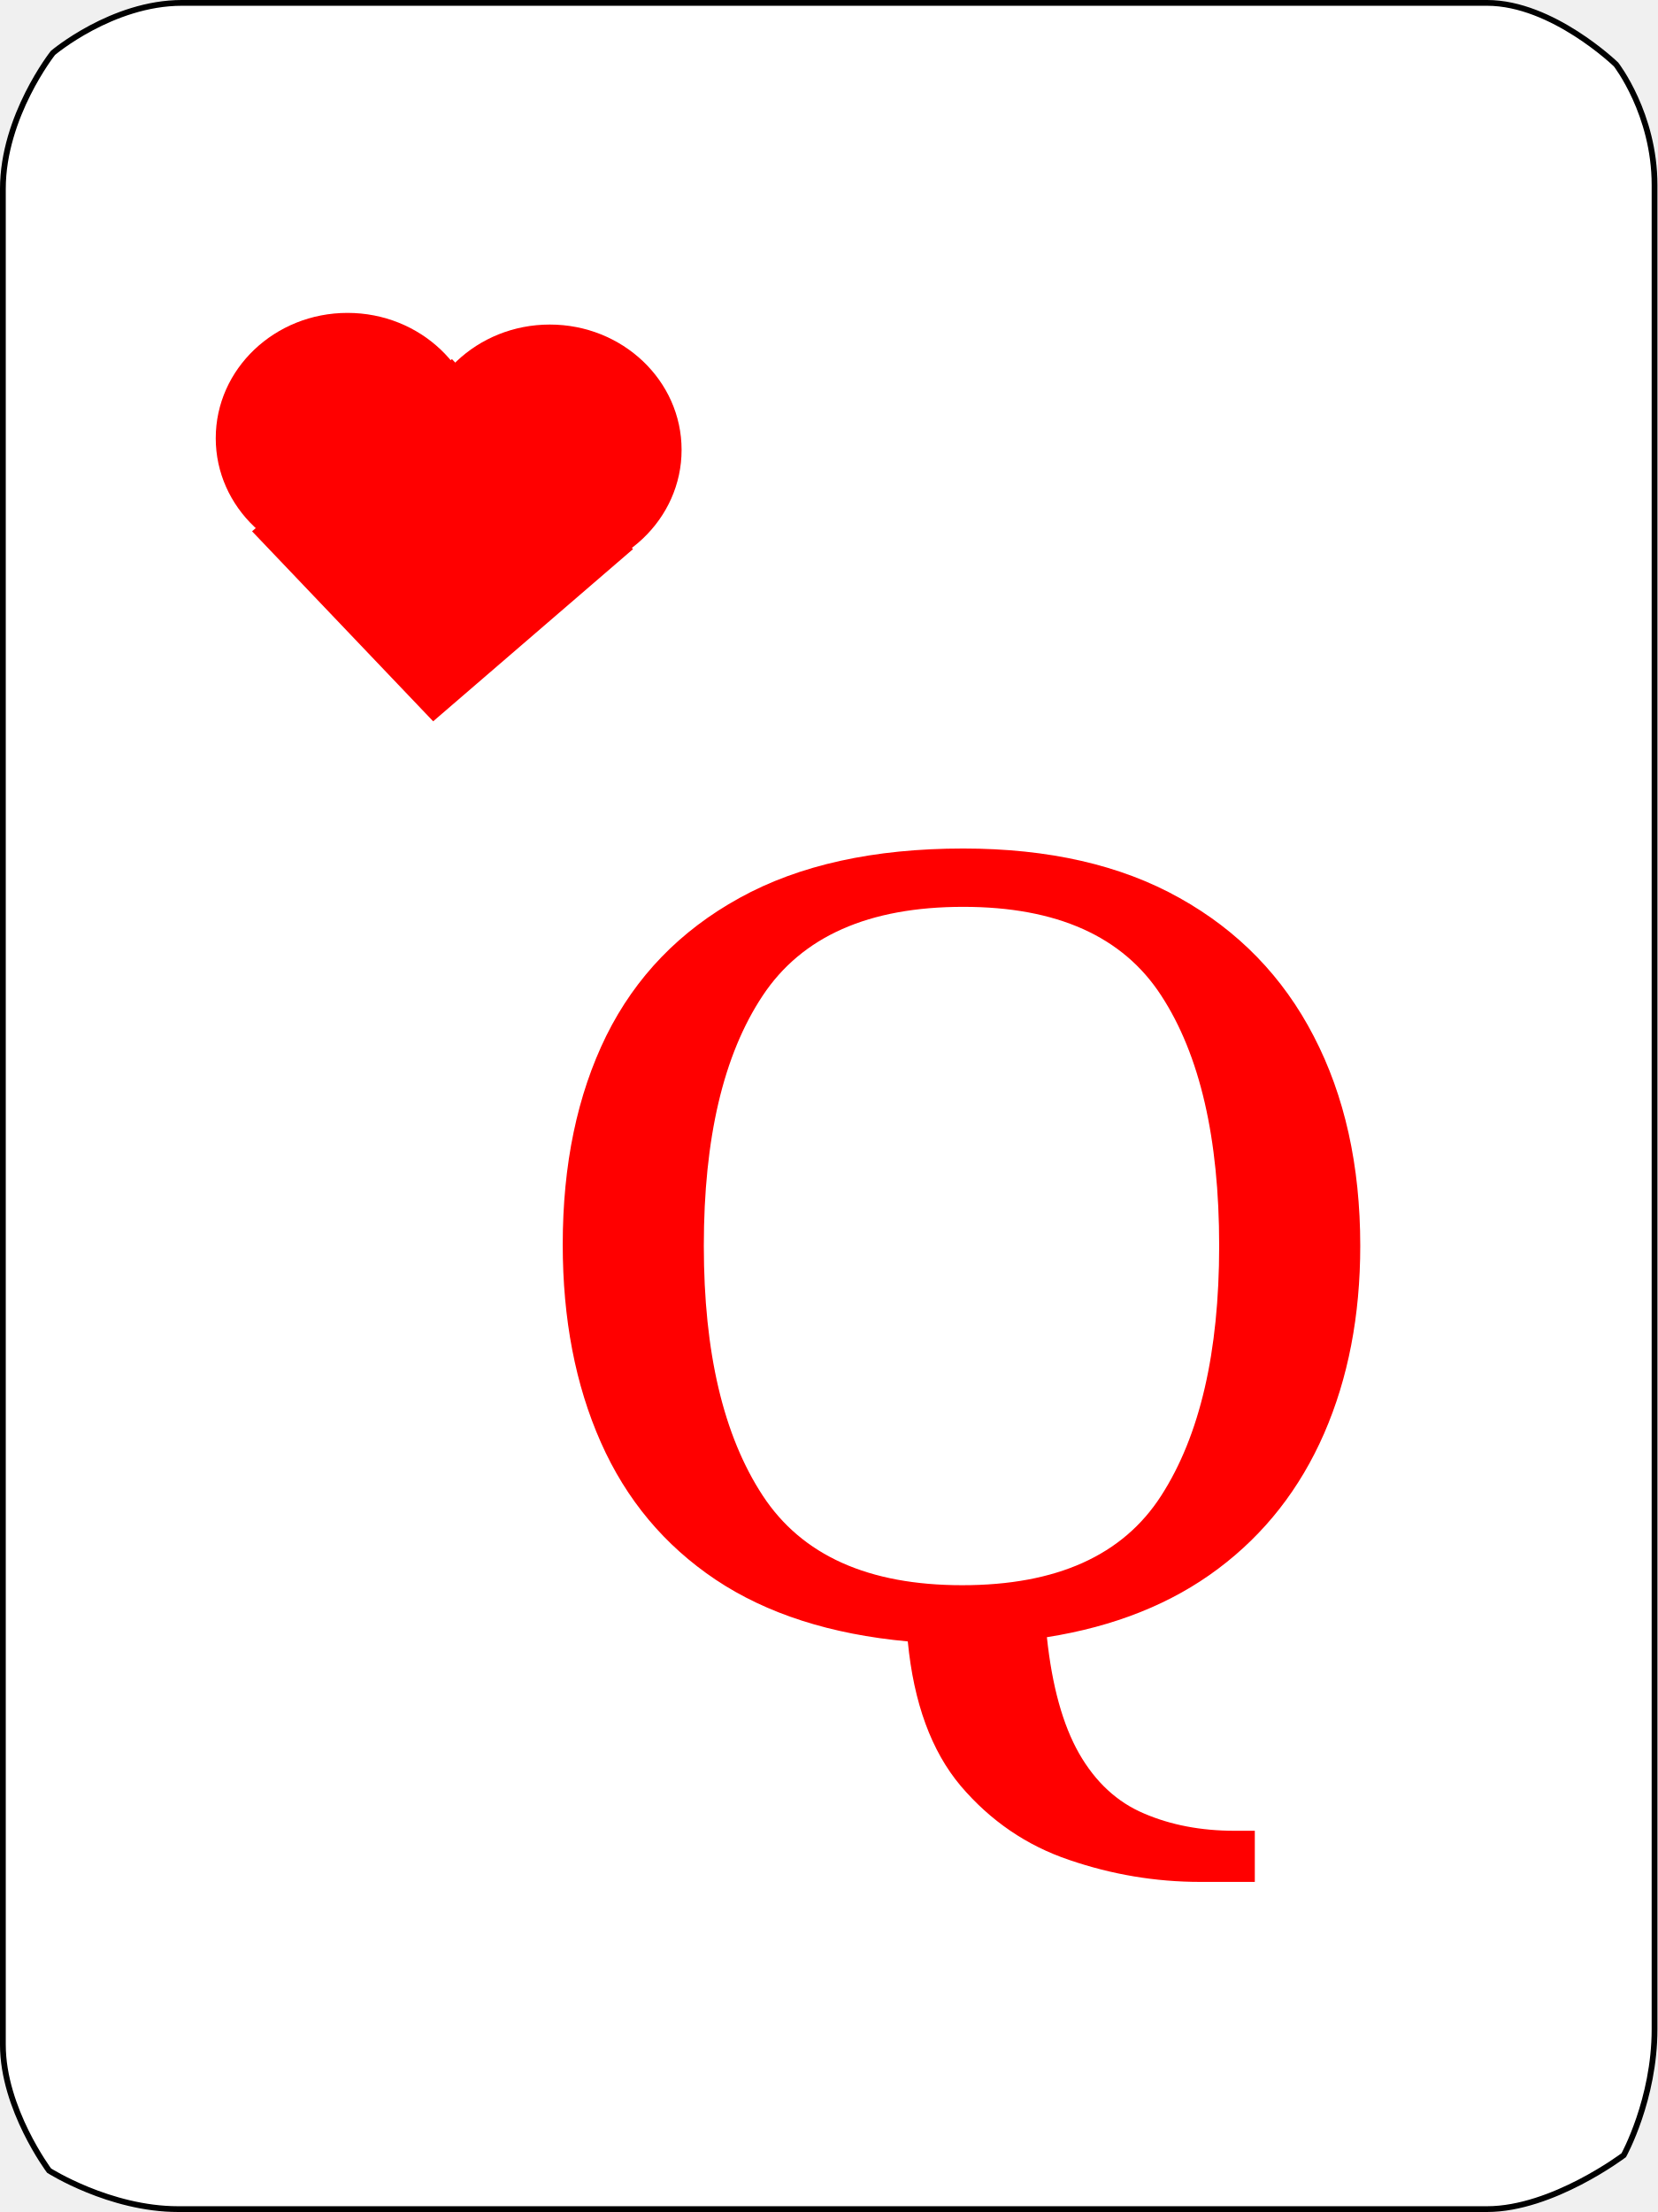
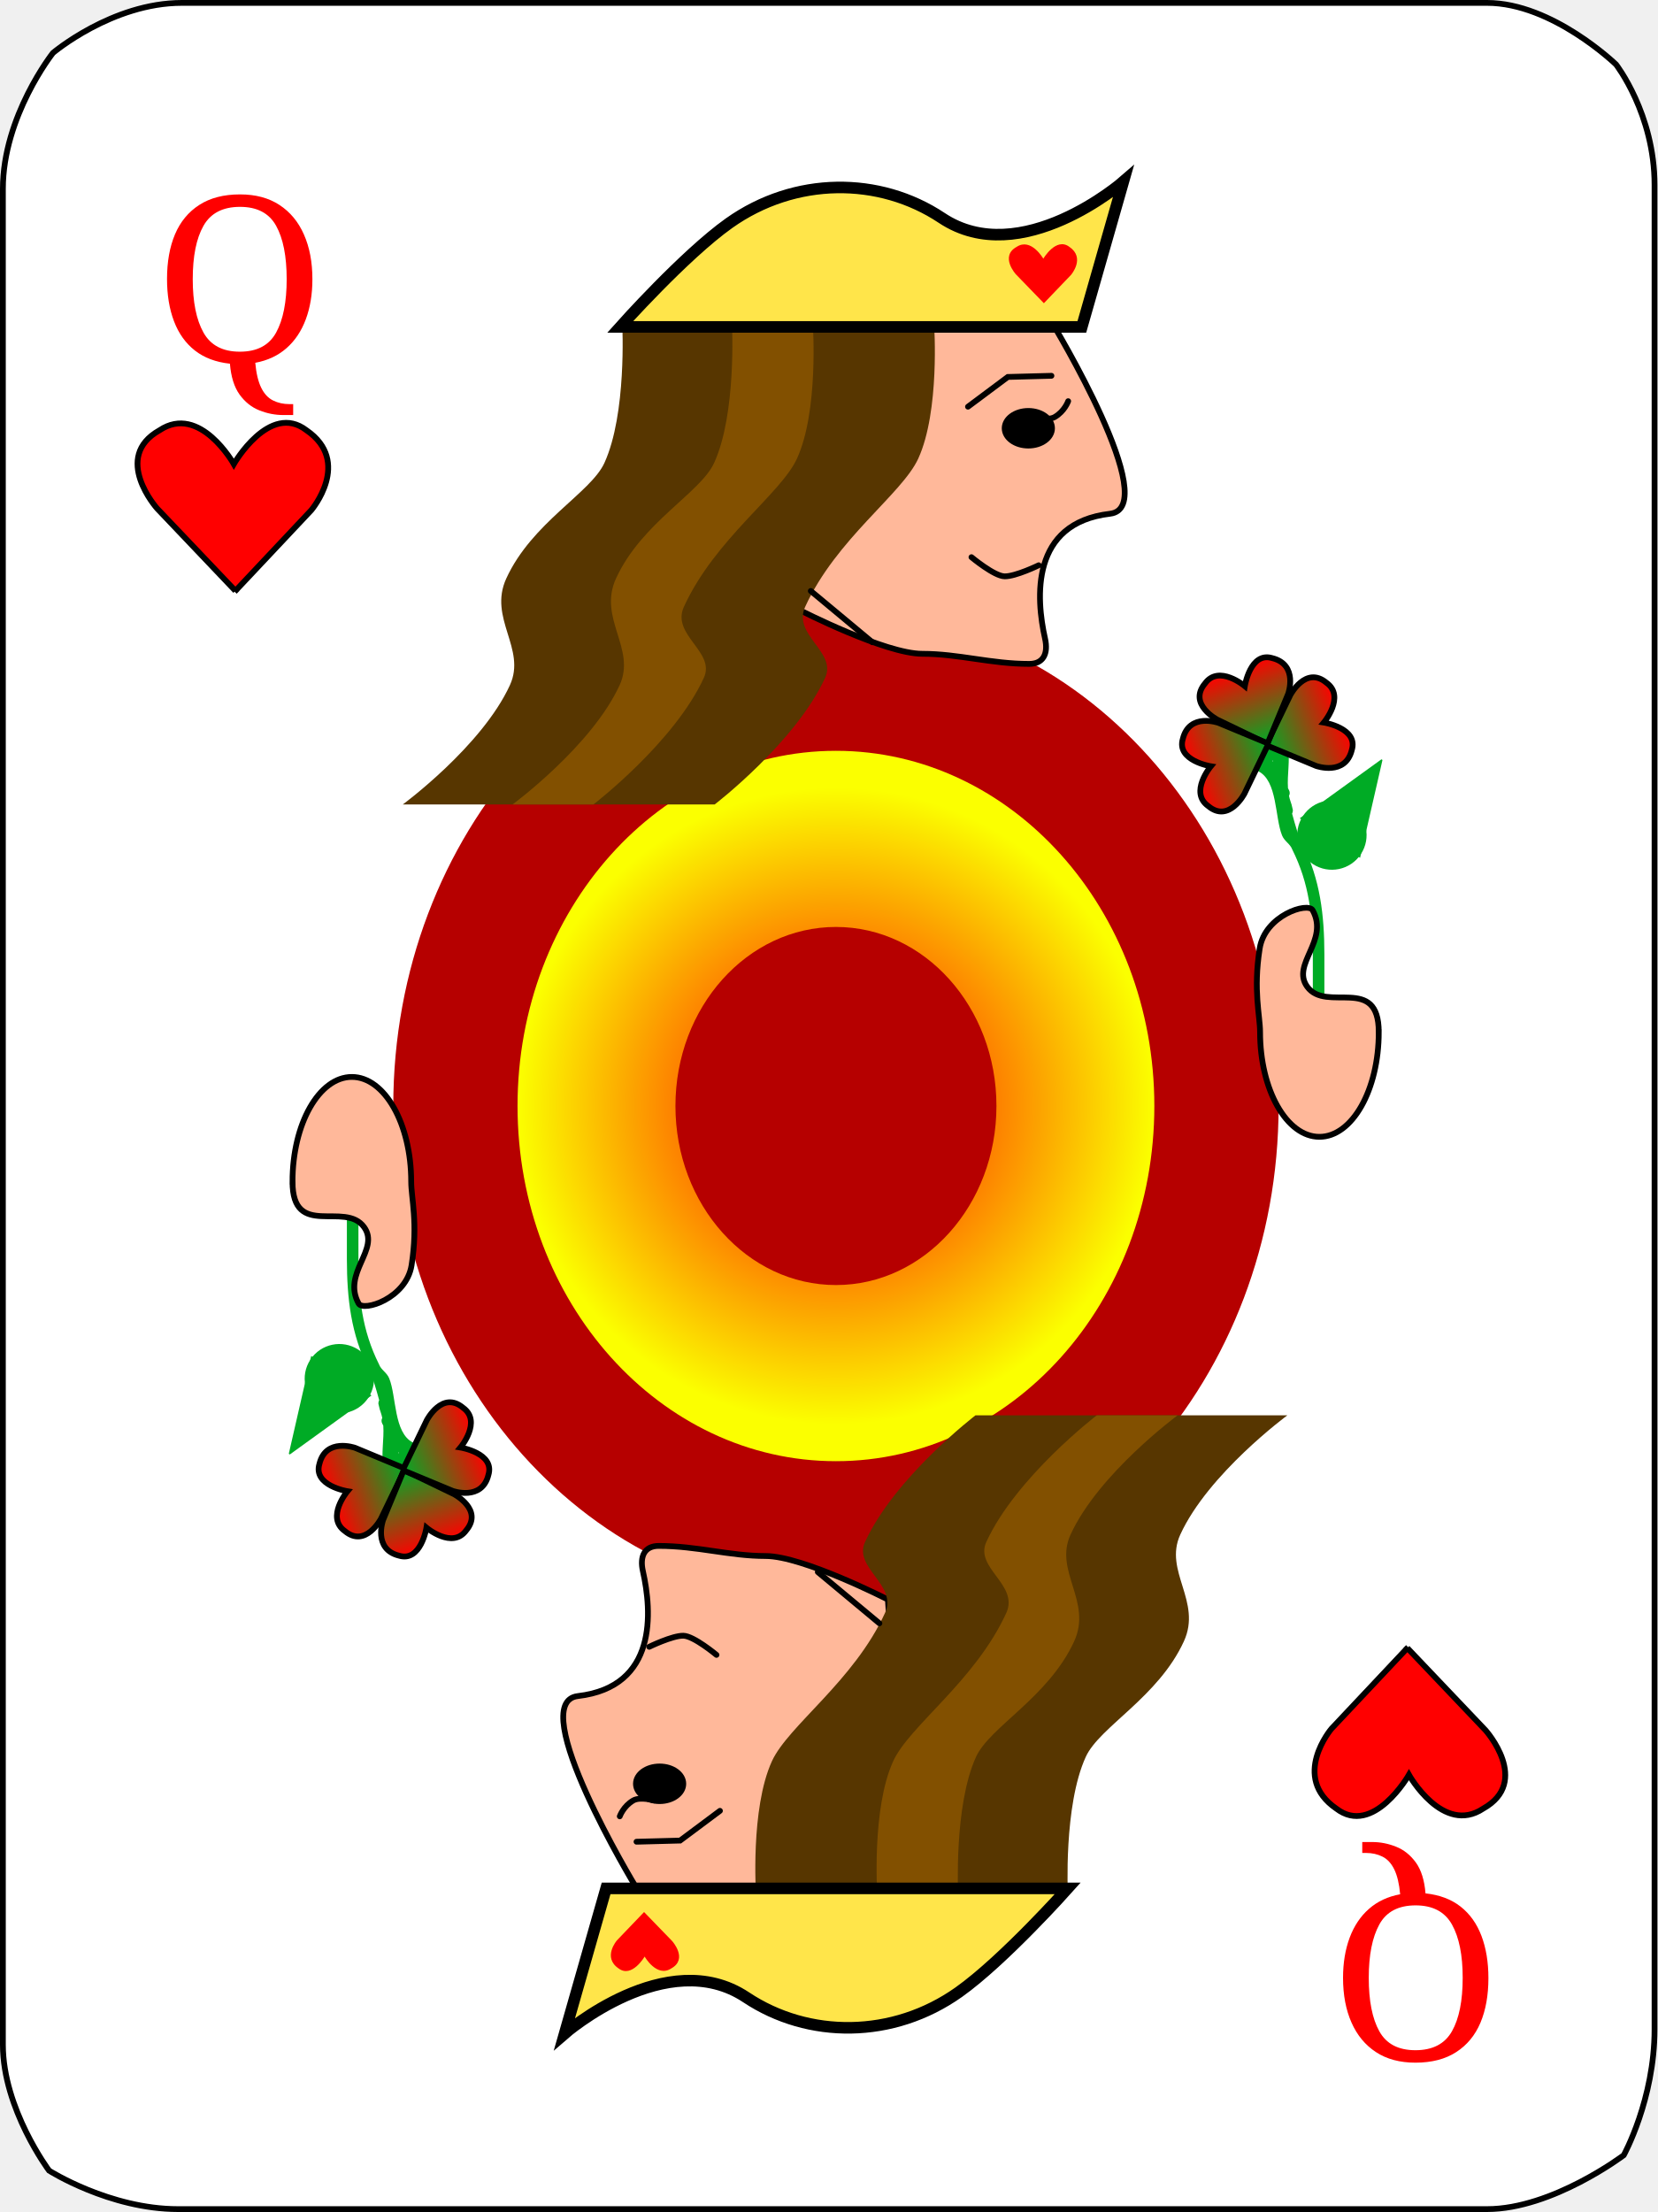
- <svg xmlns="http://www.w3.org/2000/svg" version="1.1" width="143.5" height="191.5">
-   <g transform="translate(-168.3214,-84.17857)">
-     <g data-paper-data="{&quot;isPaintingLayer&quot;:true}" fill-rule="nonzero" stroke-linecap="butt" stroke-linejoin="miter" stroke-miterlimit="10" stroke-dasharray="" stroke-dashoffset="0" style="mix-blend-mode: normal">
-       <path d="M172.571,272.095c0,0 -4,-5.345 -4,-10.9c0,-16.664 0,-97.964 0,-160.667c0,-6.283 4.333,-11.767 4.333,-11.767c0,0 5.118,-4.333 11.167,-4.333c44.1,0 96.024,0 113,0c5.659,0 11.167,5.333 11.167,5.333c0,0 3.333,4.28 3.333,10.433c0,62.312 0,141.441 0,159.667c0,6.075 -2.667,10.9 -2.667,10.9c0,0 -6.175,4.667 -11.833,4.667c-16.976,0 -69.104,0 -113.333,0c-5.919,0 -11.167,-3.333 -11.167,-3.333z" data-paper-data="{&quot;origPos&quot;:null}" fill="#ffffff" stroke="#000000" stroke-width="0.5" />
-       <g data-paper-data="{&quot;origPos&quot;:null}" fill="#ff0000" stroke="none" stroke-width="0">
-         <path d="M205.825,146.625l-15.681,-16.451l17.303,-14.909l15.681,16.451z" data-paper-data="{&quot;origRot&quot;:0,&quot;origPos&quot;:null}" />
-         <path d="M187,122.115c0,-5.991 5.108,-10.848 11.41,-10.848c6.302,0 11.41,4.857 11.41,10.848c0,5.991 -5.108,10.848 -11.41,10.848c-6.302,0 -11.41,-4.857 -11.41,-10.848z" data-paper-data="{&quot;origPos&quot;:null}" />
-         <path d="M204.513,123.124c0,-5.991 5.108,-10.848 11.41,-10.848c6.302,0 11.41,4.857 11.41,10.848c0,5.991 -5.108,10.848 -11.41,10.848c-6.302,0 -11.41,-4.857 -11.41,-10.848z" data-paper-data="{&quot;origPos&quot;:null}" />
-       </g>
-       <text transform="translate(210.9132,225.55) scale(2.7431,2.34182)" font-size="40" xml:space="preserve" data-paper-data="{&quot;origPos&quot;:null}" fill="#ff0000" fill-rule="nonzero" stroke="none" stroke-width="1" stroke-linecap="butt" stroke-linejoin="miter" stroke-miterlimit="10" stroke-dasharray="" stroke-dashoffset="0" font-family="Serif" font-weight="normal" text-anchor="start" style="mix-blend-mode: normal">
+ <svg xmlns="http://www.w3.org/2000/svg" version="1.1" width="143.5" height="191.5" viewBox="0,0,143.5,191.5">
+   <defs>
+     <radialGradient cx="240.625" cy="180" r="27.567" gradientUnits="userSpaceOnUse" id="color-1">
+       <stop offset="0" stop-color="#ff0000" />
+       <stop offset="1" stop-color="#fbff00" />
+     </radialGradient>
+     <linearGradient x1="284.484" y1="146.147" x2="277.8" y2="148.673" gradientUnits="userSpaceOnUse" id="color-2">
+       <stop offset="0" stop-color="#ff0000" />
+       <stop offset="1" stop-color="#00ab25" />
+     </linearGradient>
+     <linearGradient x1="275.368" y1="142.031" x2="277.893" y2="148.715" gradientUnits="userSpaceOnUse" id="color-3">
+       <stop offset="0" stop-color="#ff0000" />
+       <stop offset="1" stop-color="#00ab25" />
+     </linearGradient>
+     <linearGradient x1="271.467" y1="151.244" x2="278.15" y2="148.718" gradientUnits="userSpaceOnUse" id="color-4">
+       <stop offset="0" stop-color="#ff0000" />
+       <stop offset="1" stop-color="#00ab25" />
+     </linearGradient>
+     <linearGradient x1="196.713" y1="214.007" x2="203.397" y2="211.481" gradientUnits="userSpaceOnUse" id="color-5">
+       <stop offset="0" stop-color="#ff0000" />
+       <stop offset="1" stop-color="#00ab25" />
+     </linearGradient>
+     <linearGradient x1="205.829" y1="218.123" x2="203.304" y2="211.439" gradientUnits="userSpaceOnUse" id="color-6">
+       <stop offset="0" stop-color="#ff0000" />
+       <stop offset="1" stop-color="#00ab25" />
+     </linearGradient>
+     <linearGradient x1="209.73" y1="208.91" x2="203.047" y2="211.436" gradientUnits="userSpaceOnUse" id="color-7">
+       <stop offset="0" stop-color="#ff0000" />
+       <stop offset="1" stop-color="#00ab25" />
+     </linearGradient>
+   </defs>
+   <g transform="translate(-168.25,-84.25)">
+     <g data-paper-data="{&quot;isPaintingLayer&quot;:true}" fill-rule="nonzero" stroke-linejoin="miter" stroke-miterlimit="10" stroke-dasharray="" stroke-dashoffset="0" style="mix-blend-mode: normal">
+       <path d="M172.5,272.167c0,0 -4,-5.345 -4,-10.9c0,-16.664 0,-97.964 0,-160.667c0,-6.283 4.333,-11.767 4.333,-11.767c0,0 5.118,-4.333 11.167,-4.333c44.1,0 96.024,0 113,0c5.659,0 11.167,5.333 11.167,5.333c0,0 3.333,4.28 3.333,10.433c0,62.312 0,141.441 0,159.667c0,6.075 -2.667,10.9 -2.667,10.9c0,0 -6.175,4.667 -11.833,4.667c-16.976,0 -69.104,0 -113.333,0c-5.919,0 -11.167,-3.333 -11.167,-3.333z" fill="#ffffff" stroke="#000000" stroke-width="0.5" stroke-linecap="butt" />
+       <text transform="translate(181.5938,115.5799) scale(0.5,0.5)" font-size="40" xml:space="preserve" fill="#ff0000" fill-rule="nonzero" stroke="none" stroke-width="1" stroke-linecap="butt" stroke-linejoin="miter" stroke-miterlimit="10" stroke-dasharray="" stroke-dashoffset="0" font-family="Serif" font-weight="normal" text-anchor="start" style="mix-blend-mode: normal">
        <tspan x="0" dy="0">Q</tspan>
      </text>
+       <text transform="translate(298.2325,248.3216) rotate(-180) scale(0.5,0.5)" font-size="40" xml:space="preserve" data-paper-data="{&quot;origRot&quot;:-45}" fill="#ff0000" fill-rule="nonzero" stroke="none" stroke-width="1" stroke-linecap="butt" stroke-linejoin="miter" stroke-miterlimit="10" stroke-dasharray="" stroke-dashoffset="0" font-family="Serif" font-weight="normal" text-anchor="start" style="mix-blend-mode: normal">
+         <tspan x="0" dy="0">Q</tspan>
+       </text>
+       <path d="M181.855,128.274c0,0 -3.963,-4.434 0.213,-6.776c3.483,-2.322 6.427,2.928 6.427,2.928c0,0 3.086,-5.387 6.287,-2.928c3.977,2.728 0.423,6.915 0.423,6.915l-6.64,7.059l0.07,-0.07z" data-paper-data="{&quot;origRot&quot;:0}" fill="#ff0000" stroke="#000000" stroke-width="0.5" stroke-linecap="butt" />
+       <path d="M296.875,234.051c0,0 3.963,4.434 -0.213,6.776c-3.483,2.322 -6.427,-2.928 -6.427,-2.928c0,0 -3.086,5.387 -6.287,2.928c-3.977,-2.728 -0.423,-6.915 -0.423,-6.915l6.64,-7.059l-0.07,0.07z" data-paper-data="{&quot;origRot&quot;:0}" fill="#ff0000" stroke="#000000" stroke-width="0.5" stroke-linecap="butt" />
+       <g stroke="none" stroke-width="0" stroke-linecap="butt">
+         <path d="M202.3,180c0,-23.61 17.159,-42.75 38.325,-42.75c21.166,0 38.325,19.14 38.325,42.75c0,23.61 -17.159,42.75 -38.325,42.75c-21.166,0 -38.325,-19.14 -38.325,-42.75z" fill="#b60000" />
+         <path d="M213.058,180c0,-16.983 12.342,-30.75 27.567,-30.75c15.225,0 27.567,13.767 27.567,30.75c0,16.983 -12.342,30.75 -27.567,30.75c-15.225,0 -27.567,-13.767 -27.567,-30.75z" fill="url(#color-1)" />
+         <path d="M226.729,180c0,-8.56 6.221,-15.5 13.896,-15.5c7.674,0 13.896,6.94 13.896,15.5c0,8.56 -6.221,15.5 -13.896,15.5c-7.674,0 -13.896,-6.94 -13.896,-15.5z" fill="#b60000" />
+       </g>
+       <g>
+         <path d="M237.518,137.083l-1.661,-24.857h23.5c0,0 9.659,15.957 5,16.5c-6.912,0.805 -6.413,7.321 -5.628,10.811c0.294,1.306 -0.151,2.189 -1.373,2.189c-3.308,0 -6.113,-0.875 -9.249,-0.875c-3.233,0 -10.589,-3.768 -10.589,-3.768z" fill="#ffb89a" stroke="#000000" stroke-width="0.5" stroke-linecap="butt" />
+         <path d="M203.127,153.893c0,0 6.851,-5.043 9.273,-10.333c1.448,-3.163 -1.9,-5.772 -0.317,-9.229c2.22,-4.849 7.303,-7.399 8.495,-10.002c1.943,-4.243 1.549,-11.935 1.549,-11.935h27c0,0 0.51,7.438 -1.375,11.557c-1.405,3.069 -7.095,6.943 -9.788,12.826c-1.121,2.448 2.758,3.897 1.728,6.147c-2.567,5.607 -9.565,10.97 -9.565,10.97z" fill="#573600" stroke="none" stroke-width="0" stroke-linecap="butt" />
+         <path d="M212.627,153.893c0,0 6.851,-5.043 9.273,-10.333c1.448,-3.163 -1.9,-5.772 -0.317,-9.229c2.22,-4.849 7.303,-7.399 8.495,-10.002c1.943,-4.243 1.549,-11.935 1.549,-11.935h7c0,0 0.51,7.438 -1.375,11.557c-1.405,3.069 -7.095,6.943 -9.788,12.826c-1.121,2.448 2.758,3.897 1.728,6.147c-2.567,5.607 -9.565,10.97 -9.565,10.97z" fill="#825000" stroke="none" stroke-width="0" stroke-linecap="butt" />
+         <path d="M259.333,121.326c0,0.828 -0.918,1.5 -2.05,1.5c-1.132,0 -2.05,-0.672 -2.05,-1.5c0,-0.828 0.918,-1.5 2.05,-1.5c1.132,0 2.05,0.672 2.05,1.5z" fill="#000000" stroke="#000000" stroke-width="0.5" stroke-linecap="butt" />
+         <path d="M252.058,119.459l3.45,-2.575l3.775,-0.1" fill="none" stroke="#000000" stroke-width="0.5" stroke-linecap="round" />
+         <path d="M258.183,133.186c0,0 -1.997,0.973 -2.952,0.96c-0.9,-0.012 -2.873,-1.66 -2.873,-1.66" fill="none" stroke="#000000" stroke-width="0.5" stroke-linecap="round" />
+         <path d="M260.732,118.981c0,0 -0.305,0.875 -1.171,1.375c-0.589,0.34 -1.829,0 -1.829,0" fill="none" stroke="#000000" stroke-width="0.5" stroke-linecap="round" />
+         <path d="M221.946,112.55c0,0 5.543,-6.222 9.431,-8.982c5.695,-4.042 13.019,-4.042 18.413,-0.449c6.859,4.569 15.718,-3.144 15.718,-3.144l-3.593,12.575z" fill="#ffe54a" stroke="#000000" stroke-width="1" stroke-linecap="butt" />
+         <path d="M256.203,107.997c0,0 -1.418,-1.558 0.076,-2.38c1.247,-0.816 2.3,1.029 2.3,1.029c0,0 1.105,-1.892 2.25,-1.029c1.423,0.958 0.151,2.429 0.151,2.429c0,0 -0.764,0.797 -1.154,1.205c-0.402,0.419 -1.222,1.275 -1.222,1.275l0.025,-0.025z" data-paper-data="{&quot;origRot&quot;:0}" fill="#ff0000" stroke="none" stroke-width="0" stroke-linecap="butt" />
+         <path d="M243.78,139.852l-5.333,-4.44" fill="none" stroke="#000000" stroke-width="0.5" stroke-linecap="round" />
+       </g>
+       <g>
+         <path d="M245.123,222.727l1.661,24.857h-23.5c0,0 -9.659,-15.957 -5,-16.5c6.912,-0.805 6.413,-7.321 5.628,-10.811c-0.294,-1.306 0.151,-2.189 1.373,-2.189c3.308,0 6.113,0.875 9.249,0.875c3.233,0 10.589,3.768 10.589,3.768z" fill="#ffb89a" stroke="#000000" stroke-width="0.5" stroke-linecap="butt" />
+         <path d="M279.708,206.779c0,0 -6.851,5.043 -9.273,10.333c-1.448,3.163 1.9,5.772 0.317,9.229c-2.22,4.849 -7.303,7.399 -8.495,10.002c-1.943,4.243 -1.549,11.935 -1.549,11.935h-27c0,0 -0.51,-7.438 1.375,-11.557c1.405,-3.069 7.095,-6.943 9.788,-12.826c1.121,-2.448 -2.758,-3.897 -1.728,-6.147c2.567,-5.607 9.565,-10.97 9.565,-10.97z" fill="#573600" stroke="none" stroke-width="0" stroke-linecap="butt" />
+         <path d="M270.208,206.779c0,0 -6.851,5.043 -9.273,10.333c-1.448,3.163 1.9,5.772 0.317,9.229c-2.22,4.849 -7.303,7.399 -8.495,10.002c-1.943,4.243 -1.549,11.935 -1.549,11.935h-7c0,0 -0.51,-7.438 1.375,-11.557c1.405,-3.069 7.095,-6.943 9.788,-12.826c1.121,-2.448 -2.758,-3.897 -1.728,-6.147c2.567,-5.607 9.565,-10.97 9.565,-10.97z" fill="#825000" stroke="none" stroke-width="0" stroke-linecap="butt" />
+         <path d="M223.309,238.679c0,-0.828 0.918,-1.5 2.05,-1.5c1.132,0 2.05,0.672 2.05,1.5c0,0.828 -0.918,1.5 -2.05,1.5c-1.132,0 -2.05,-0.672 -2.05,-1.5z" fill="#000000" stroke="#000000" stroke-width="0.5" stroke-linecap="butt" />
+         <path d="M230.583,241.019l-3.45,2.575l-3.775,0.1" fill="none" stroke="#000000" stroke-width="0.5" stroke-linecap="round" />
+         <path d="M224.458,226.819c0,0 1.997,-0.973 2.952,-0.96c0.9,0.012 2.873,1.66 2.873,1.66" fill="none" stroke="#000000" stroke-width="0.5" stroke-linecap="round" />
+         <path d="M221.909,241.496c0,0 0.305,-0.875 1.171,-1.375c0.589,-0.34 1.829,0 1.829,0" fill="none" stroke="#000000" stroke-width="0.5" stroke-linecap="round" />
+         <path d="M260.695,247.733c0,0 -5.543,6.222 -9.431,8.982c-5.695,4.042 -13.019,4.042 -18.413,0.449c-6.859,-4.569 -15.718,3.144 -15.718,3.144l3.593,-12.575z" fill="#ffe54a" stroke="#000000" stroke-width="1" stroke-linecap="butt" />
+         <path d="M226.438,252.286c0,0 1.418,1.558 -0.076,2.38c-1.247,0.816 -2.3,-1.029 -2.3,-1.029c0,0 -1.105,1.892 -2.25,1.029c-1.423,-0.958 -0.151,-2.429 -0.151,-2.429c0,0 0.764,-0.797 1.154,-1.205c0.402,-0.419 1.222,-1.275 1.222,-1.275l-0.025,0.025z" data-paper-data="{&quot;origRot&quot;:0}" fill="#ff0000" stroke="none" stroke-width="0" stroke-linecap="butt" />
+         <path d="M239.055,220.346l5.333,4.44" fill="none" stroke="#000000" stroke-width="0.5" stroke-linecap="round" />
+       </g>
+       <g stroke-linecap="butt">
+         <g>
+           <path d="M278.642,148.507c0,-0.006 0,-0.013 0,-0.019c0,-0.148 0.054,-0.351 0.322,-0.448c0.013,-0.005 0.025,-0.009 0.039,-0.013c0.273,-0.083 0.438,0.047 0.527,0.165c0.002,0.002 0.004,0.004 0.005,0.007l0.361,0.451l-0.142,0.113l0.044,0.132l-0.042,0.014c0.205,1.165 -0.075,2.378 0.006,3.573l0.095,0.189c0.037,0.069 0.057,0.149 0.057,0.233c0,0.088 -0.023,0.172 -0.063,0.244c0.033,0.159 0.075,0.317 0.129,0.475c0.03,0.091 0.061,0.182 0.091,0.273l0.114,0.476c0,0 0.015,0.165 -0.067,0.314c0.293,1.049 0.556,2.032 0.91,2.662c1.527,3.053 1.881,6.129 1.886,9.531c0.001,1.12 0,2.24 0,3.36l-0.015,0.212c0,0 0.121,0.485 -0.364,0.606c-0.485,0.121 -0.606,-0.364 -0.606,-0.364l-0.015,-0.455c0,-1.119 0.001,-2.239 -0,-3.358c-0.003,-3.295 -0.311,-6.146 -1.78,-9.085c-0.178,-0.495 -0.674,-0.699 -0.886,-1.224c-0.633,-1.567 -0.38,-4.715 -2.057,-5.553c0,0 -0.023,-0.011 -0.056,-0.034l-0.439,-0.073l0.001,-0.006c-0.296,0.027 -0.599,-0.129 -1.036,-0.493l-0.182,-0.227c0,0 -0.11,0.188 -0.11,-0.312c0,-0.375 0.5,-0.363 0.751,-0.334c0.064,-0.202 0.253,-0.348 0.476,-0.348c0.097,0 0.188,0.028 0.264,0.075l0.187,0.112c0.266,-0.143 0.634,-0.318 0.889,-0.371l0.306,-0.306v0c0.09,-0.09 0.215,-0.146 0.354,-0.146c0.016,0 0.032,0.001 0.048,0.002c-0.001,-0.016 -0.002,-0.032 -0.002,-0.048zM278.414,150.192c0.007,-0.006 0.014,-0.011 0.022,-0.017c-0.004,-0.036 -0.008,-0.072 -0.012,-0.108c-0.008,0.014 -0.016,0.028 -0.024,0.041c0.005,0.028 0.009,0.056 0.014,0.083z" fill="#00ab25" stroke="none" stroke-width="0.5" />
+           <path d="M281.053,154.9c0.908,-1.388 2.77,-1.776 4.157,-0.868c1.388,0.908 1.776,2.77 0.868,4.157c-0.908,1.388 -2.77,1.776 -4.157,0.868c-1.388,-0.908 -1.776,-2.77 -0.868,-4.157z" fill="#00ab25" stroke="none" stroke-width="0" />
+           <path d="M280.781,155.094l7.074,-5.108l0.089,0.058l-1.939,8.469z" fill="#00ab25" stroke="none" stroke-width="0" />
+           <path d="M287.622,173.602c0,5.007 -2.3,9.066 -5.138,9.066c-2.837,0 -5.138,-4.059 -5.138,-9.066c0,-1.421 -0.609,-3.58 -0.033,-7.234c0.454,-2.879 4.181,-4.05 4.585,-3.316c1.457,2.646 -1.874,4.667 -0.476,6.612c1.656,2.304 6.199,-1.07 6.199,3.938z" fill="#ffb89a" stroke="#000000" stroke-width="0.5" />
+           <g stroke="#000000" stroke-width="0.5">
+             <path d="M279.959,144.431c0,0 1.343,-2.578 3.135,-1.073c1.663,1.192 -0.228,3.445 -0.228,3.445c0,0 2.996,0.48 2.425,2.369c-0.56,2.29 -3.089,1.388 -3.089,1.388l-4.375,-1.817l0.044,0.02z" data-paper-data="{&quot;origRot&quot;:0}" fill="url(#color-2)" />
+             <path d="M273.652,146.556c0,0 -2.578,-1.343 -1.073,-3.135c1.192,-1.663 3.445,0.228 3.445,0.228c0,0 0.48,-2.996 2.369,-2.425c2.29,0.56 1.388,3.089 1.388,3.089l-1.817,4.375l0.02,-0.044z" data-paper-data="{&quot;origRot&quot;:0}" fill="url(#color-3)" />
+             <path d="M275.991,152.96c0,0 -1.343,2.578 -3.135,1.073c-1.663,-1.192 0.228,-3.445 0.228,-3.445c0,0 -2.996,-0.48 -2.425,-2.369c0.56,-2.29 3.089,-1.388 3.089,-1.388l4.375,1.817l-0.044,-0.02z" data-paper-data="{&quot;origRot&quot;:0}" fill="url(#color-4)" />
+           </g>
+         </g>
+         <g>
+           <path d="M202.555,211.647c0,0.006 -0,0.013 -0,0.019c-0,0.148 -0.054,0.351 -0.322,0.448c-0.013,0.005 -0.025,0.009 -0.039,0.013c-0.273,0.083 -0.438,-0.047 -0.527,-0.165c-0.002,-0.002 -0.004,-0.004 -0.005,-0.007l-0.361,-0.451l0.142,-0.113l-0.044,-0.132l0.042,-0.014c-0.205,-1.165 0.075,-2.378 -0.006,-3.573l-0.095,-0.189c-0.037,-0.069 -0.057,-0.149 -0.057,-0.233c0,-0.088 0.023,-0.172 0.063,-0.244c-0.033,-0.159 -0.075,-0.317 -0.129,-0.475c-0.03,-0.091 -0.061,-0.182 -0.091,-0.273l-0.114,-0.476c0,0 -0.015,-0.165 0.067,-0.314c-0.293,-1.049 -0.556,-2.032 -0.91,-2.662c-1.527,-3.053 -1.881,-6.129 -1.886,-9.531c-0.001,-1.12 -0,-2.24 -0,-3.36l0.015,-0.212c0,0 -0.121,-0.485 0.364,-0.606c0.485,-0.121 0.606,0.364 0.606,0.364l0.015,0.455c0,1.119 -0.001,2.239 0,3.358c0.003,3.295 0.311,6.146 1.78,9.085c0.178,0.495 0.674,0.699 0.886,1.224c0.633,1.567 0.38,4.715 2.057,5.553c0,0 0.023,0.011 0.056,0.034l0.439,0.073l-0.001,0.006c0.296,-0.027 0.599,0.129 1.036,0.493l0.182,0.227c0,0 0.11,-0.188 0.11,0.312c0,0.375 -0.5,0.363 -0.751,0.334c-0.064,0.202 -0.253,0.348 -0.476,0.348c-0.097,0 -0.188,-0.028 -0.264,-0.075l-0.187,-0.112c-0.266,0.143 -0.634,0.318 -0.889,0.371l-0.306,0.306v0c-0.09,0.09 -0.215,0.146 -0.354,0.146c-0.016,0 -0.032,-0.001 -0.048,-0.002c0.001,0.016 0.002,0.032 0.002,0.048zM202.783,209.962c-0.007,0.006 -0.014,0.011 -0.022,0.017c0.004,0.036 0.008,0.072 0.012,0.108c0.008,-0.014 0.016,-0.028 0.024,-0.041c-0.005,-0.028 -0.009,-0.056 -0.014,-0.083z" fill="#00ab25" stroke="none" stroke-width="0.5" />
+           <path d="M200.144,205.253c-0.908,1.388 -2.77,1.776 -4.157,0.868c-1.388,-0.908 -1.776,-2.77 -0.868,-4.157c0.908,-1.388 2.77,-1.776 4.157,-0.868c1.388,0.908 1.776,2.77 0.868,4.157z" fill="#00ab25" stroke="none" stroke-width="0" />
+           <path d="M200.416,205.06l-7.074,5.108l-0.089,-0.058l1.939,-8.469z" fill="#00ab25" stroke="none" stroke-width="0" />
+           <path d="M193.575,186.551c0,-5.007 2.3,-9.066 5.138,-9.066c2.837,0 5.138,4.059 5.138,9.066c0,1.421 0.609,3.58 0.033,7.234c-0.454,2.879 -4.181,4.05 -4.585,3.316c-1.457,-2.646 1.874,-4.667 0.476,-6.612c-1.656,-2.304 -6.199,1.07 -6.199,-3.938z" fill="#ffb89a" stroke="#000000" stroke-width="0.5" />
+           <g stroke="#000000" stroke-width="0.5">
+             <path d="M201.238,215.723c0,0 -1.343,2.578 -3.135,1.073c-1.663,-1.192 0.228,-3.445 0.228,-3.445c0,0 -2.996,-0.48 -2.425,-2.369c0.56,-2.29 3.089,-1.388 3.089,-1.388l4.375,1.817l-0.044,-0.02z" data-paper-data="{&quot;origRot&quot;:0}" fill="url(#color-5)" />
+             <path d="M207.545,213.598c0,0 2.578,1.343 1.073,3.135c-1.192,1.663 -3.445,-0.228 -3.445,-0.228c0,0 -0.48,2.996 -2.369,2.425c-2.29,-0.56 -1.388,-3.089 -1.388,-3.089l1.817,-4.375l-0.02,0.044z" data-paper-data="{&quot;origRot&quot;:0}" fill="url(#color-6)" />
+             <path d="M205.205,207.194c0,0 1.343,-2.578 3.135,-1.073c1.663,1.192 -0.228,3.445 -0.228,3.445c0,0 2.996,0.48 2.425,2.369c-0.56,2.29 -3.089,1.388 -3.089,1.388l-4.375,-1.817l0.044,0.02z" data-paper-data="{&quot;origRot&quot;:0}" fill="url(#color-7)" />
+           </g>
+         </g>
+       </g>
    </g>
  </g>
</svg>
